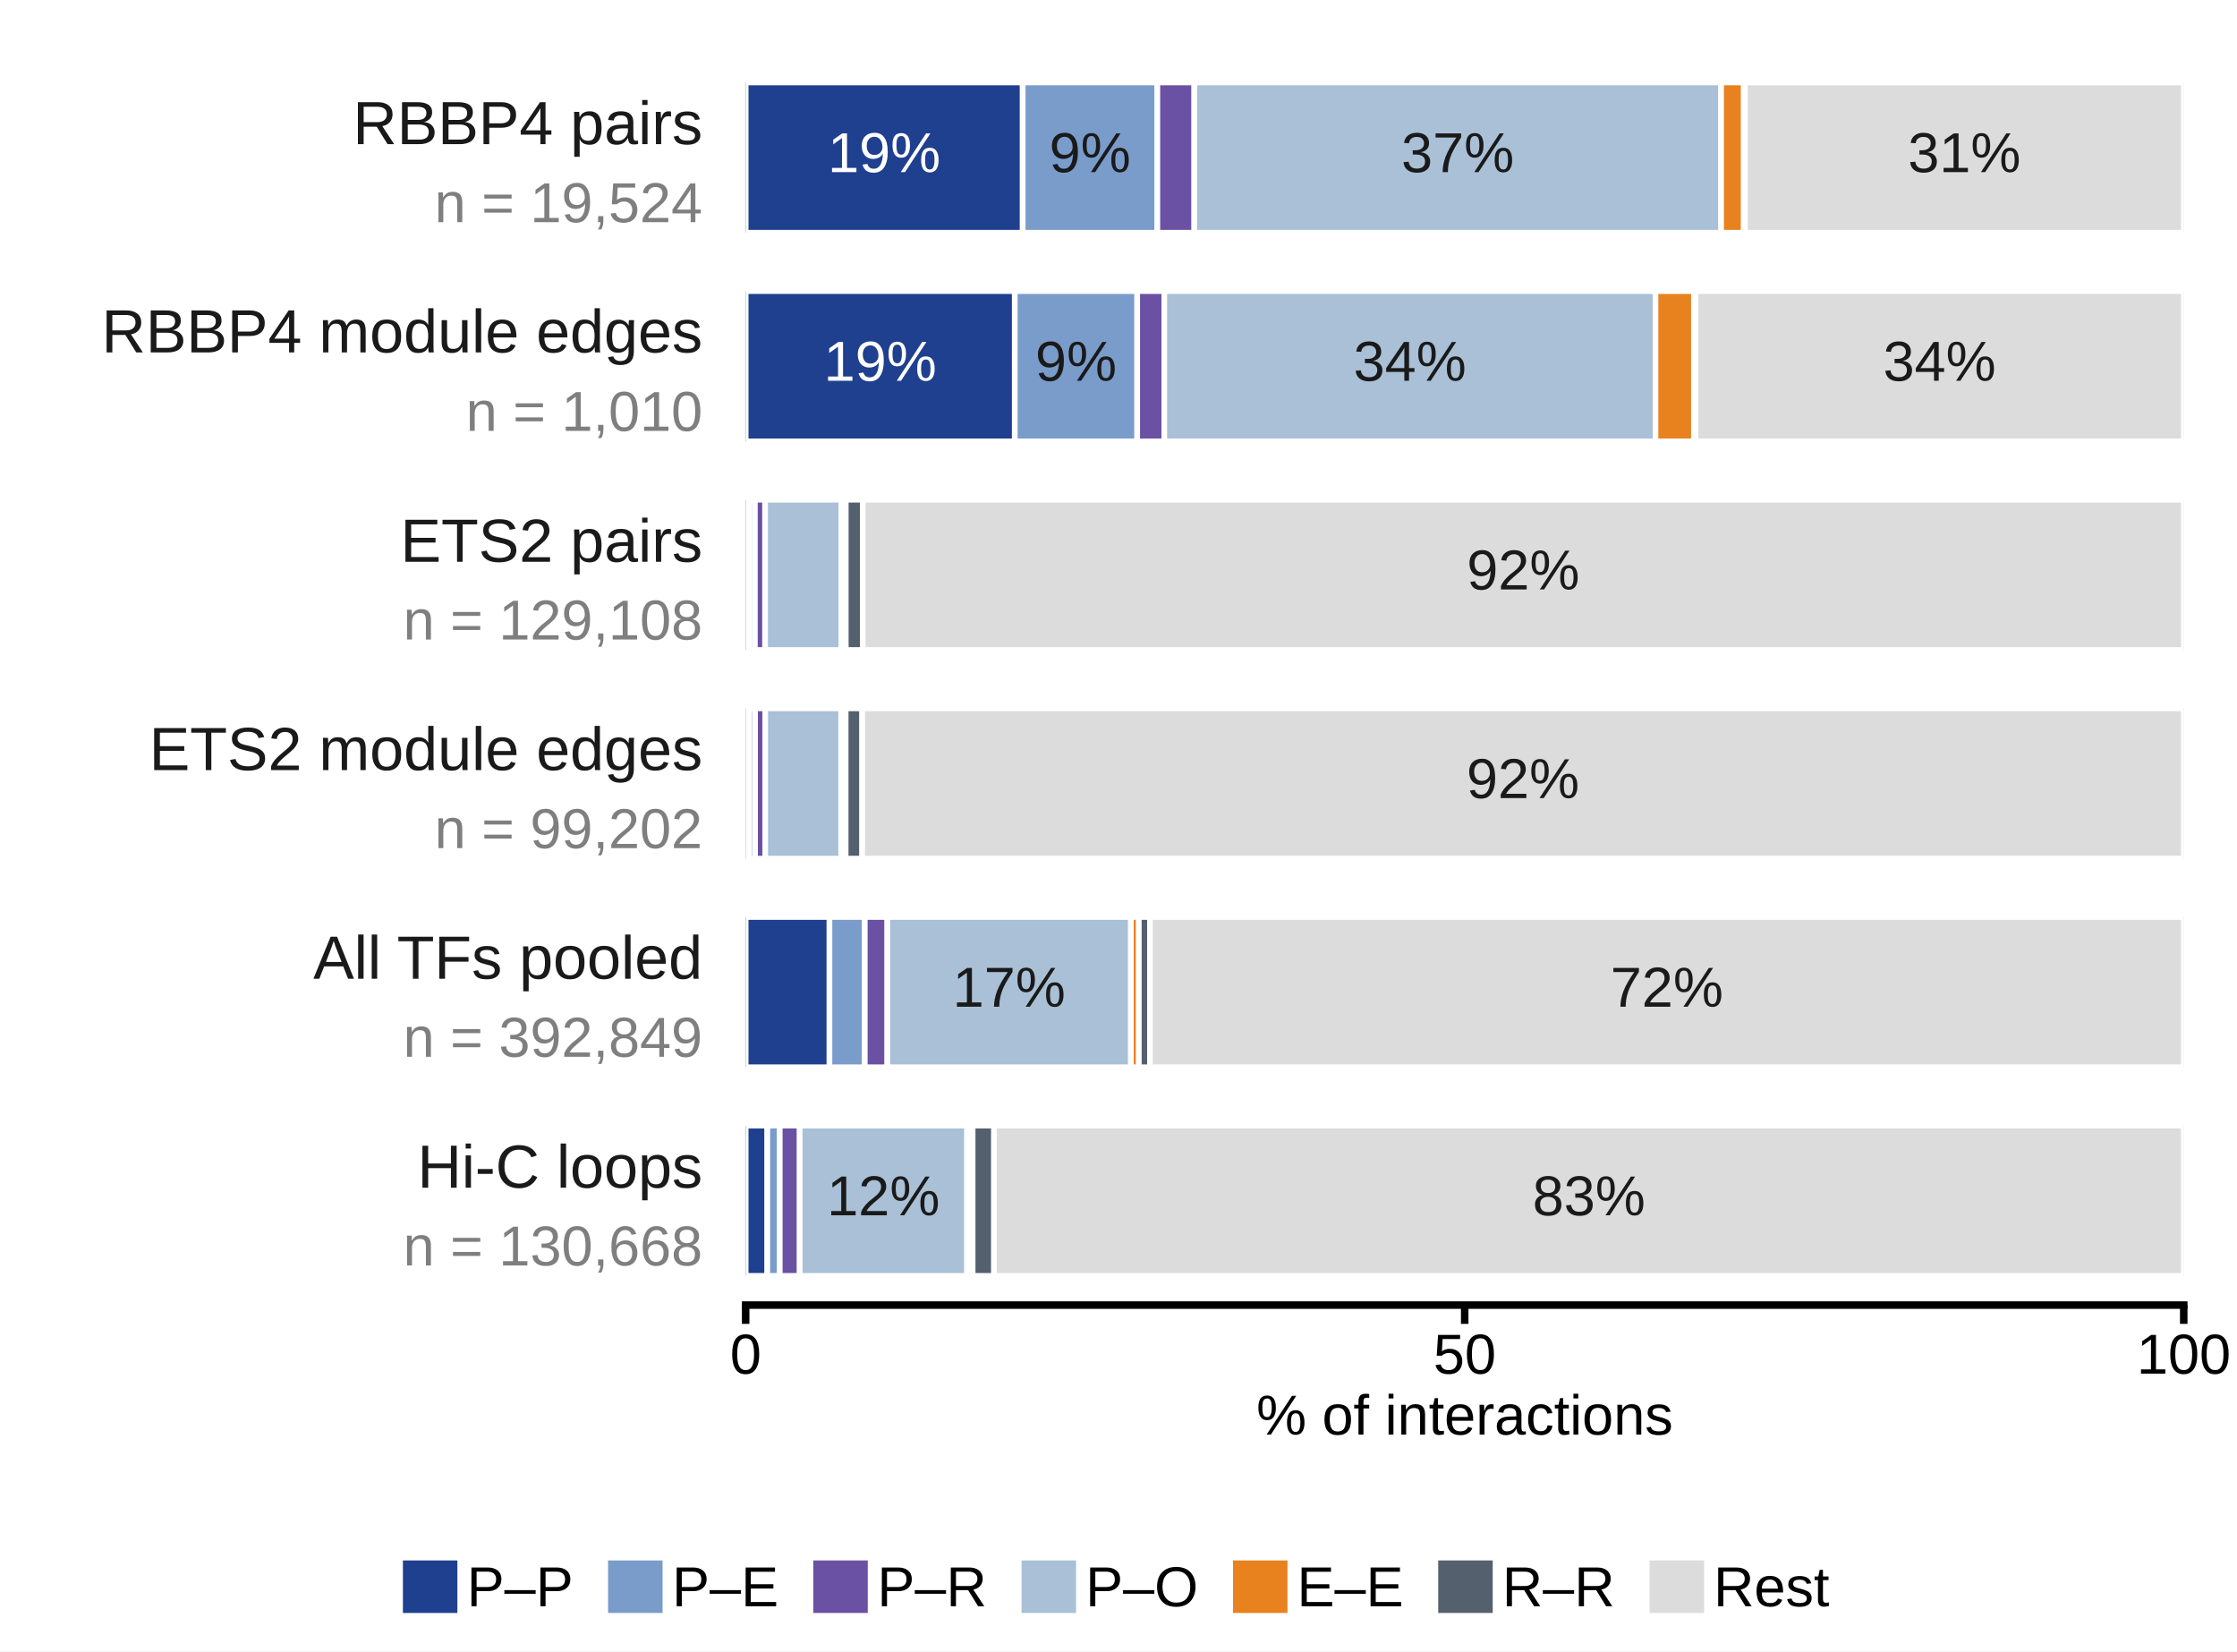
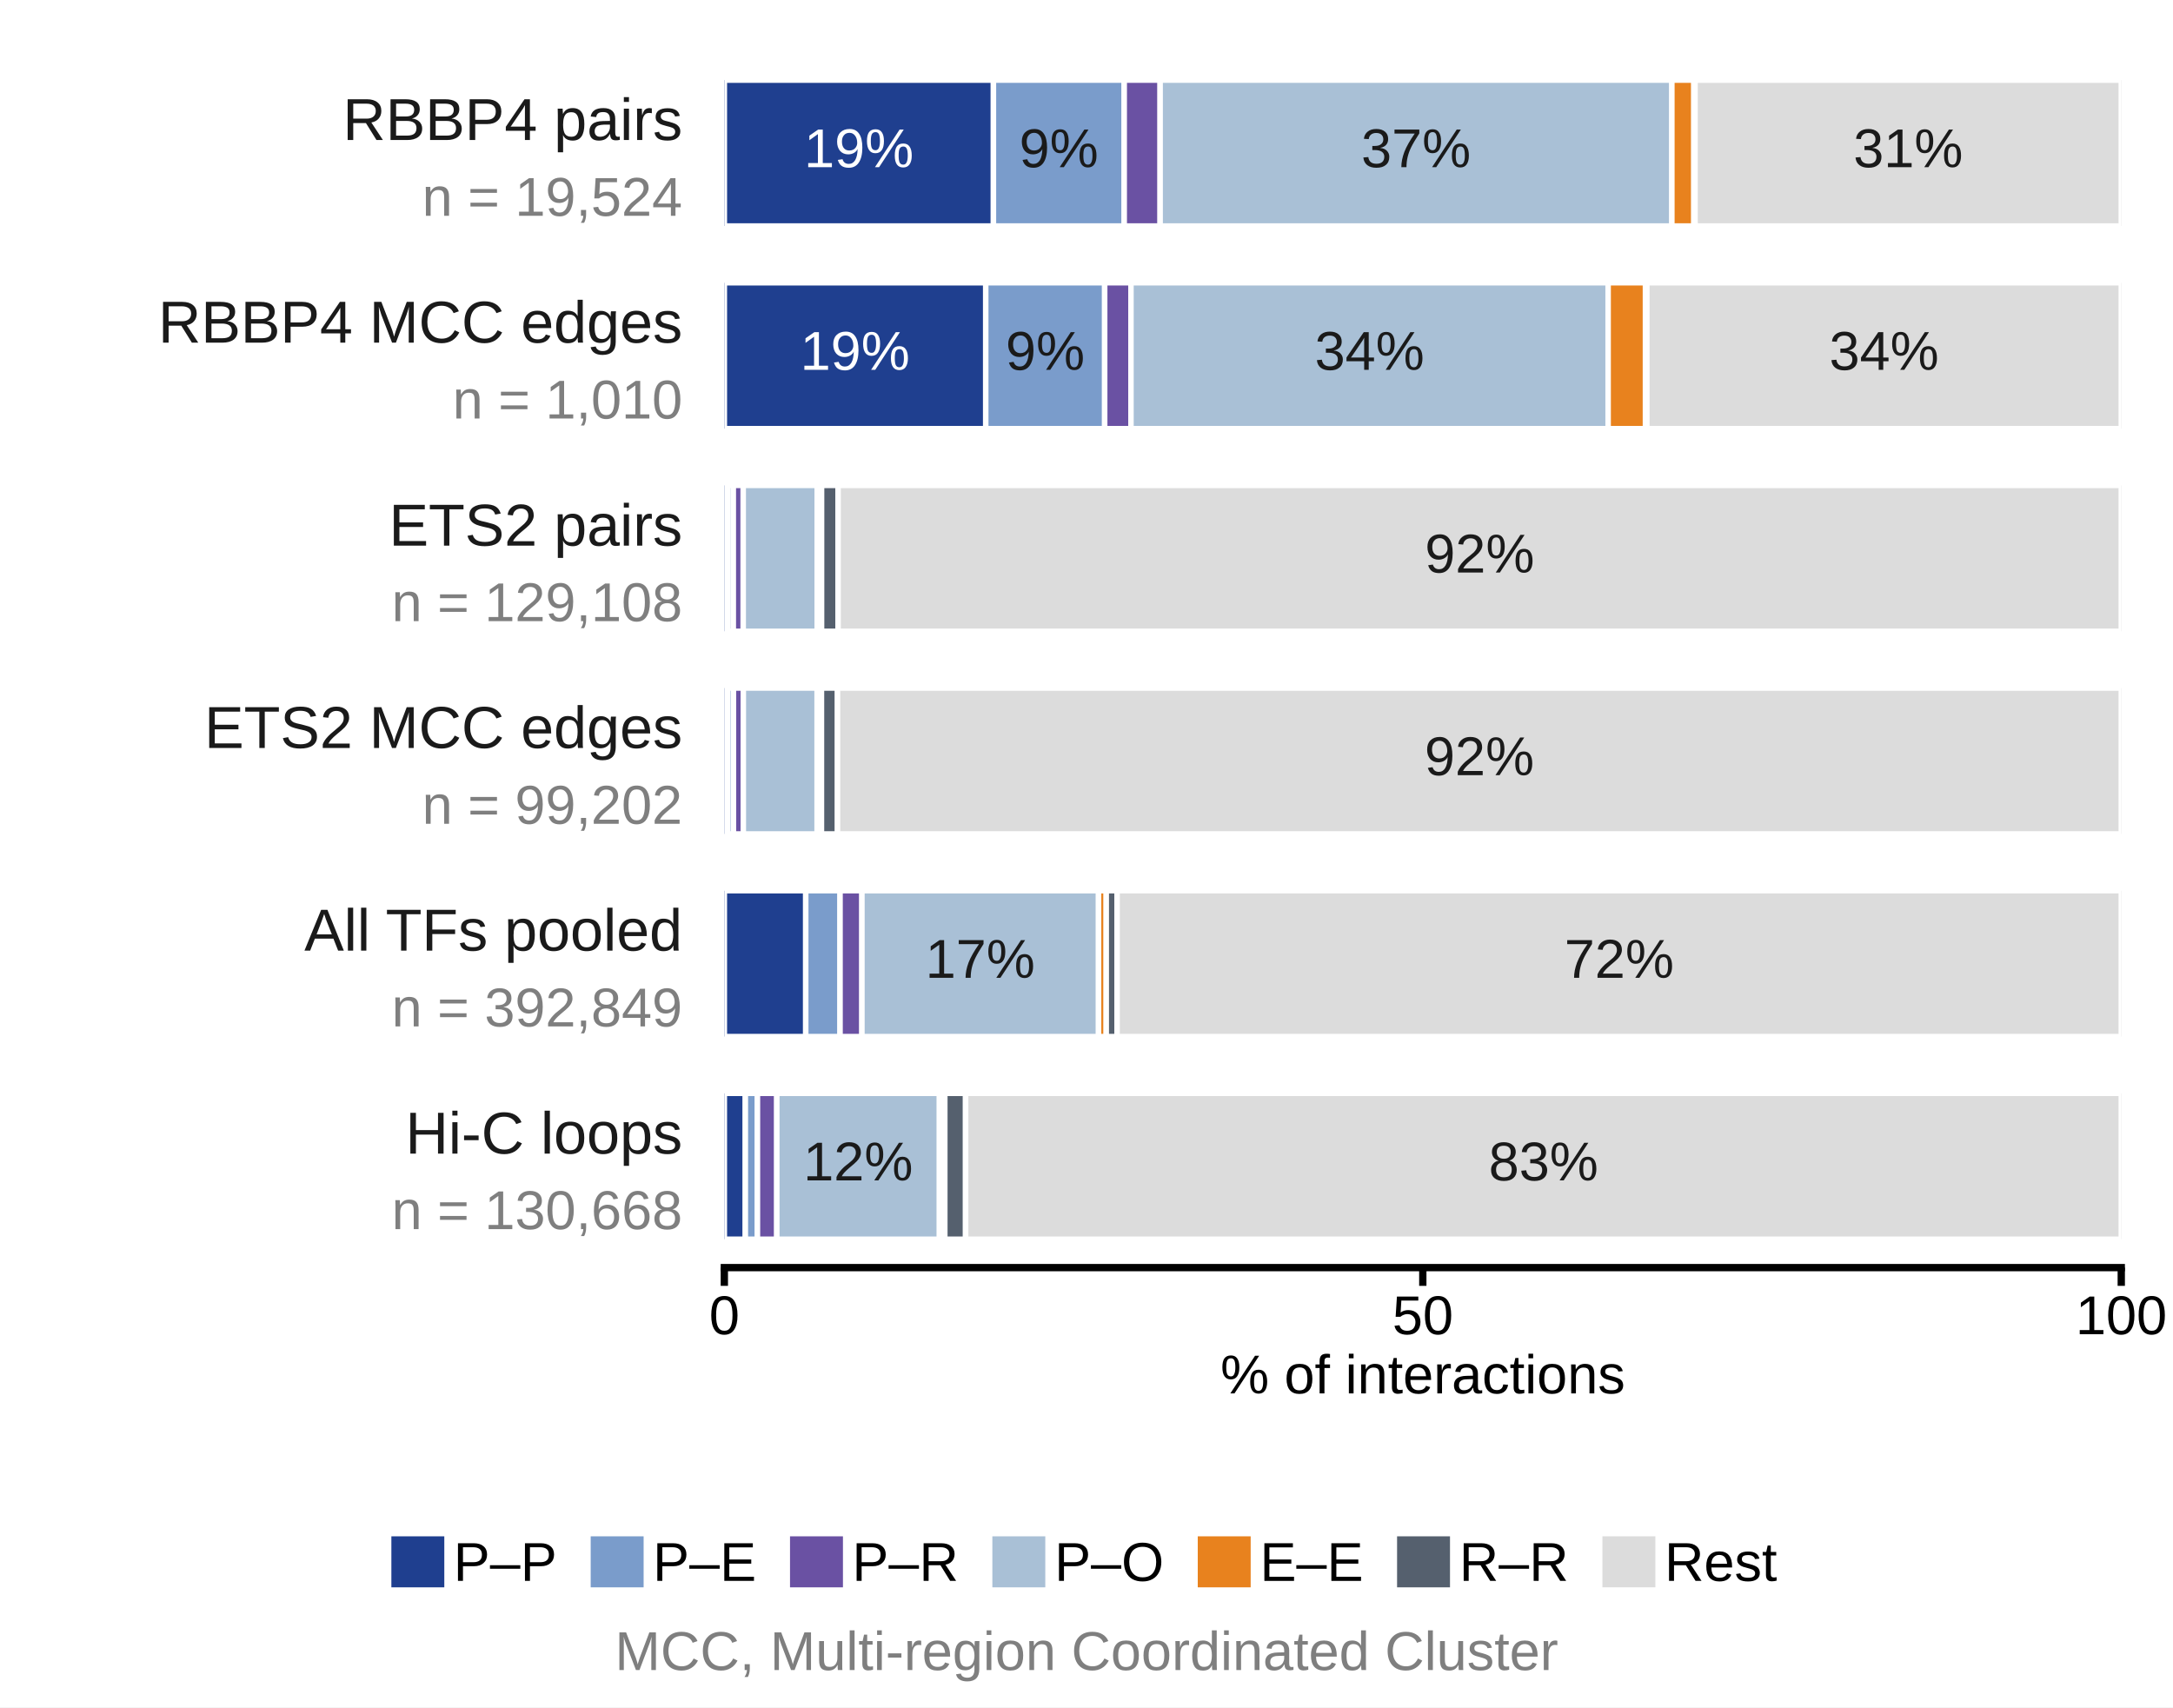
- <svg xmlns="http://www.w3.org/2000/svg" xmlns:xlink="http://www.w3.org/1999/xlink" width="238.11pt" height="175.748pt" viewBox="0 0 238.11 175.748" version="1.1">
+ <svg xmlns="http://www.w3.org/2000/svg" xmlns:xlink="http://www.w3.org/1999/xlink" width="238.11pt" height="187.087pt" viewBox="0 0 238.11 187.087" version="1.1">
  <defs>
    <style type="text/css">*{stroke-linejoin: round; stroke-linecap: butt}</style>
  </defs>
  <g id="figure_1">
    <g id="patch_1">
-       <path d="M 0 175.748  L 238.11 175.748  L 238.11 0  L 0 0  z " style="fill: #ffffff" />
+       <path d="M 0 187.087  L 238.11 187.087  L 238.11 0  L 0 0  z " style="fill: #ffffff" />
    </g>
    <g id="axes_1">
      <g id="patch_2">
        <path d="M 79.37 138.898  L 232.441 138.898  L 232.441 5.669  L 79.37 5.669  z " style="fill: #ffffff" />
      </g>
      <g id="patch_3">
-         <path d="M 79.37 8.778  L 108.857 8.778  L 108.857 24.765  L 79.37 24.765  z " clip-path="url(#p08da2db9f4)" style="fill: #1f3f8f; stroke: #ffffff; stroke-width: 0.6; stroke-linejoin: miter" />
+         <path d="M 79.37 8.778  L 108.857 8.778  L 108.857 24.765  L 79.37 24.765  z " clip-path="url(#pd2770920c5)" style="fill: #1f3f8f; stroke: #ffffff; stroke-width: 0.6; stroke-linejoin: miter" />
      </g>
      <g id="patch_4">
-         <path d="M 108.857 8.778  L 123.189 8.778  L 123.189 24.765  L 108.857 24.765  z " clip-path="url(#p08da2db9f4)" style="fill: #7a9ccb; stroke: #ffffff; stroke-width: 0.6; stroke-linejoin: miter" />
+         <path d="M 108.857 8.778  L 123.189 8.778  L 123.189 24.765  L 108.857 24.765  z " clip-path="url(#pd2770920c5)" style="fill: #7a9ccb; stroke: #ffffff; stroke-width: 0.6; stroke-linejoin: miter" />
      </g>
      <g id="patch_5">
-         <path d="M 123.189 8.778  L 127.124 8.778  L 127.124 24.765  L 123.189 24.765  z " clip-path="url(#p08da2db9f4)" style="fill: #6a51a3; stroke: #ffffff; stroke-width: 0.6; stroke-linejoin: miter" />
+         <path d="M 123.189 8.778  L 127.124 8.778  L 127.124 24.765  L 123.189 24.765  z " clip-path="url(#pd2770920c5)" style="fill: #6a51a3; stroke: #ffffff; stroke-width: 0.6; stroke-linejoin: miter" />
      </g>
      <g id="patch_6">
-         <path d="M 127.124 8.778  L 183.197 8.778  L 183.197 24.765  L 127.124 24.765  z " clip-path="url(#p08da2db9f4)" style="fill: #a9c0d6; stroke: #ffffff; stroke-width: 0.6; stroke-linejoin: miter" />
+         <path d="M 127.124 8.778  L 183.197 8.778  L 183.197 24.765  L 127.124 24.765  z " clip-path="url(#pd2770920c5)" style="fill: #a9c0d6; stroke: #ffffff; stroke-width: 0.6; stroke-linejoin: miter" />
      </g>
      <g id="patch_7">
-         <path d="M 183.197 8.778  L 185.612 8.778  L 185.612 24.765  L 183.197 24.765  z " clip-path="url(#p08da2db9f4)" style="fill: #e8821e; stroke: #ffffff; stroke-width: 0.6; stroke-linejoin: miter" />
+         <path d="M 183.197 8.778  L 185.612 8.778  L 185.612 24.765  L 183.197 24.765  z " clip-path="url(#pd2770920c5)" style="fill: #e8821e; stroke: #ffffff; stroke-width: 0.6; stroke-linejoin: miter" />
      </g>
      <g id="patch_8">
-         <path d="M 185.612 8.778  L 185.737 8.778  L 185.737 24.765  L 185.612 24.765  z " clip-path="url(#p08da2db9f4)" style="fill: #55606e; stroke: #ffffff; stroke-width: 0.6; stroke-linejoin: miter" />
+         <path d="M 185.612 8.778  L 185.737 8.778  L 185.737 24.765  L 185.612 24.765  z " clip-path="url(#pd2770920c5)" style="fill: #55606e; stroke: #ffffff; stroke-width: 0.6; stroke-linejoin: miter" />
      </g>
      <g id="patch_9">
-         <path d="M 185.737 8.778  L 232.441 8.778  L 232.441 24.765  L 185.737 24.765  z " clip-path="url(#p08da2db9f4)" style="fill: #dcdcdc; stroke: #ffffff; stroke-width: 0.6; stroke-linejoin: miter" />
+         <path d="M 185.737 8.778  L 232.441 8.778  L 232.441 24.765  L 185.737 24.765  z " clip-path="url(#pd2770920c5)" style="fill: #dcdcdc; stroke: #ffffff; stroke-width: 0.6; stroke-linejoin: miter" />
      </g>
      <g id="patch_10">
-         <path d="M 79.37 30.983  L 108.014 30.983  L 108.014 46.97  L 79.37 46.97  z " clip-path="url(#p08da2db9f4)" style="fill: #1f3f8f; stroke: #ffffff; stroke-width: 0.6; stroke-linejoin: miter" />
+         <path d="M 79.37 30.983  L 108.014 30.983  L 108.014 46.97  L 79.37 46.97  z " clip-path="url(#pd2770920c5)" style="fill: #1f3f8f; stroke: #ffffff; stroke-width: 0.6; stroke-linejoin: miter" />
      </g>
      <g id="patch_11">
-         <path d="M 108.014 30.983  L 121.048 30.983  L 121.048 46.97  L 108.014 46.97  z " clip-path="url(#p08da2db9f4)" style="fill: #7a9ccb; stroke: #ffffff; stroke-width: 0.6; stroke-linejoin: miter" />
+         <path d="M 108.014 30.983  L 121.048 30.983  L 121.048 46.97  L 108.014 46.97  z " clip-path="url(#pd2770920c5)" style="fill: #7a9ccb; stroke: #ffffff; stroke-width: 0.6; stroke-linejoin: miter" />
      </g>
      <g id="patch_12">
-         <path d="M 121.048 30.983  L 123.927 30.983  L 123.927 46.97  L 121.048 46.97  z " clip-path="url(#p08da2db9f4)" style="fill: #6a51a3; stroke: #ffffff; stroke-width: 0.6; stroke-linejoin: miter" />
+         <path d="M 121.048 30.983  L 123.927 30.983  L 123.927 46.97  L 121.048 46.97  z " clip-path="url(#pd2770920c5)" style="fill: #6a51a3; stroke: #ffffff; stroke-width: 0.6; stroke-linejoin: miter" />
      </g>
      <g id="patch_13">
-         <path d="M 123.927 30.983  L 176.214 30.983  L 176.214 46.97  L 123.927 46.97  z " clip-path="url(#p08da2db9f4)" style="fill: #a9c0d6; stroke: #ffffff; stroke-width: 0.6; stroke-linejoin: miter" />
+         <path d="M 123.927 30.983  L 176.214 30.983  L 176.214 46.97  L 123.927 46.97  z " clip-path="url(#pd2770920c5)" style="fill: #a9c0d6; stroke: #ffffff; stroke-width: 0.6; stroke-linejoin: miter" />
      </g>
      <g id="patch_14">
-         <path d="M 176.214 30.983  L 180.306 30.983  L 180.306 46.97  L 176.214 46.97  z " clip-path="url(#p08da2db9f4)" style="fill: #e8821e; stroke: #ffffff; stroke-width: 0.6; stroke-linejoin: miter" />
+         <path d="M 176.214 30.983  L 180.306 30.983  L 180.306 46.97  L 176.214 46.97  z " clip-path="url(#pd2770920c5)" style="fill: #e8821e; stroke: #ffffff; stroke-width: 0.6; stroke-linejoin: miter" />
      </g>
      <g id="patch_15">
-         <path d="M 180.306 30.983  L 180.457 30.983  L 180.457 46.97  L 180.306 46.97  z " clip-path="url(#p08da2db9f4)" style="fill: #55606e; stroke: #ffffff; stroke-width: 0.6; stroke-linejoin: miter" />
+         <path d="M 180.306 30.983  L 180.457 30.983  L 180.457 46.97  L 180.306 46.97  z " clip-path="url(#pd2770920c5)" style="fill: #55606e; stroke: #ffffff; stroke-width: 0.6; stroke-linejoin: miter" />
      </g>
      <g id="patch_16">
-         <path d="M 180.457 30.983  L 232.441 30.983  L 232.441 46.97  L 180.457 46.97  z " clip-path="url(#p08da2db9f4)" style="fill: #dcdcdc; stroke: #ffffff; stroke-width: 0.6; stroke-linejoin: miter" />
+         <path d="M 180.457 30.983  L 232.441 30.983  L 232.441 46.97  L 180.457 46.97  z " clip-path="url(#pd2770920c5)" style="fill: #dcdcdc; stroke: #ffffff; stroke-width: 0.6; stroke-linejoin: miter" />
      </g>
      <g id="patch_17">
-         <path d="M 79.37 53.187  L 79.723 53.187  L 79.723 69.175  L 79.37 69.175  z " clip-path="url(#p08da2db9f4)" style="fill: #1f3f8f; stroke: #ffffff; stroke-width: 0.6; stroke-linejoin: miter" />
+         <path d="M 79.37 53.187  L 79.723 53.187  L 79.723 69.175  L 79.37 69.175  z " clip-path="url(#pd2770920c5)" style="fill: #1f3f8f; stroke: #ffffff; stroke-width: 0.6; stroke-linejoin: miter" />
      </g>
      <g id="patch_18">
-         <path d="M 79.723 53.187  L 80.353 53.187  L 80.353 69.175  L 79.723 69.175  z " clip-path="url(#p08da2db9f4)" style="fill: #7a9ccb; stroke: #ffffff; stroke-width: 0.6; stroke-linejoin: miter" />
+         <path d="M 79.723 53.187  L 80.353 53.187  L 80.353 69.175  L 79.723 69.175  z " clip-path="url(#pd2770920c5)" style="fill: #7a9ccb; stroke: #ffffff; stroke-width: 0.6; stroke-linejoin: miter" />
      </g>
      <g id="patch_19">
-         <path d="M 80.353 53.187  L 81.439 53.187  L 81.439 69.175  L 80.353 69.175  z " clip-path="url(#p08da2db9f4)" style="fill: #6a51a3; stroke: #ffffff; stroke-width: 0.6; stroke-linejoin: miter" />
+         <path d="M 80.353 53.187  L 81.439 53.187  L 81.439 69.175  L 80.353 69.175  z " clip-path="url(#pd2770920c5)" style="fill: #6a51a3; stroke: #ffffff; stroke-width: 0.6; stroke-linejoin: miter" />
      </g>
      <g id="patch_20">
-         <path d="M 81.439 53.187  L 89.553 53.187  L 89.553 69.175  L 81.439 69.175  z " clip-path="url(#p08da2db9f4)" style="fill: #a9c0d6; stroke: #ffffff; stroke-width: 0.6; stroke-linejoin: miter" />
+         <path d="M 81.439 53.187  L 89.553 53.187  L 89.553 69.175  L 81.439 69.175  z " clip-path="url(#pd2770920c5)" style="fill: #a9c0d6; stroke: #ffffff; stroke-width: 0.6; stroke-linejoin: miter" />
      </g>
      <g id="patch_21">
-         <path d="M 89.553 53.187  L 90.026 53.187  L 90.026 69.175  L 89.553 69.175  z " clip-path="url(#p08da2db9f4)" style="fill: #e8821e; stroke: #ffffff; stroke-width: 0.6; stroke-linejoin: miter" />
+         <path d="M 89.553 53.187  L 90.026 53.187  L 90.026 69.175  L 89.553 69.175  z " clip-path="url(#pd2770920c5)" style="fill: #e8821e; stroke: #ffffff; stroke-width: 0.6; stroke-linejoin: miter" />
      </g>
      <g id="patch_22">
-         <path d="M 90.026 53.187  L 91.833 53.187  L 91.833 69.175  L 90.026 69.175  z " clip-path="url(#p08da2db9f4)" style="fill: #55606e; stroke: #ffffff; stroke-width: 0.6; stroke-linejoin: miter" />
+         <path d="M 90.026 53.187  L 91.833 53.187  L 91.833 69.175  L 90.026 69.175  z " clip-path="url(#pd2770920c5)" style="fill: #55606e; stroke: #ffffff; stroke-width: 0.6; stroke-linejoin: miter" />
      </g>
      <g id="patch_23">
-         <path d="M 91.833 53.187  L 232.441 53.187  L 232.441 69.175  L 91.833 69.175  z " clip-path="url(#p08da2db9f4)" style="fill: #dcdcdc; stroke: #ffffff; stroke-width: 0.6; stroke-linejoin: miter" />
+         <path d="M 91.833 53.187  L 232.441 53.187  L 232.441 69.175  L 91.833 69.175  z " clip-path="url(#pd2770920c5)" style="fill: #dcdcdc; stroke: #ffffff; stroke-width: 0.6; stroke-linejoin: miter" />
      </g>
      <g id="patch_24">
-         <path d="M 79.37 75.392  L 79.716 75.392  L 79.716 91.38  L 79.37 91.38  z " clip-path="url(#p08da2db9f4)" style="fill: #1f3f8f; stroke: #ffffff; stroke-width: 0.6; stroke-linejoin: miter" />
+         <path d="M 79.37 75.392  L 79.716 75.392  L 79.716 91.38  L 79.37 91.38  z " clip-path="url(#pd2770920c5)" style="fill: #1f3f8f; stroke: #ffffff; stroke-width: 0.6; stroke-linejoin: miter" />
      </g>
      <g id="patch_25">
-         <path d="M 79.716 75.392  L 80.37 75.392  L 80.37 91.38  L 79.716 91.38  z " clip-path="url(#p08da2db9f4)" style="fill: #7a9ccb; stroke: #ffffff; stroke-width: 0.6; stroke-linejoin: miter" />
+         <path d="M 79.716 75.392  L 80.37 75.392  L 80.37 91.38  L 79.716 91.38  z " clip-path="url(#pd2770920c5)" style="fill: #7a9ccb; stroke: #ffffff; stroke-width: 0.6; stroke-linejoin: miter" />
      </g>
      <g id="patch_26">
-         <path d="M 80.37 75.392  L 81.452 75.392  L 81.452 91.38  L 80.37 91.38  z " clip-path="url(#p08da2db9f4)" style="fill: #6a51a3; stroke: #ffffff; stroke-width: 0.6; stroke-linejoin: miter" />
+         <path d="M 80.37 75.392  L 81.452 75.392  L 81.452 91.38  L 80.37 91.38  z " clip-path="url(#pd2770920c5)" style="fill: #6a51a3; stroke: #ffffff; stroke-width: 0.6; stroke-linejoin: miter" />
      </g>
      <g id="patch_27">
-         <path d="M 81.452 75.392  L 89.539 75.392  L 89.539 91.38  L 81.452 91.38  z " clip-path="url(#p08da2db9f4)" style="fill: #a9c0d6; stroke: #ffffff; stroke-width: 0.6; stroke-linejoin: miter" />
+         <path d="M 81.452 75.392  L 89.539 75.392  L 89.539 91.38  L 81.452 91.38  z " clip-path="url(#pd2770920c5)" style="fill: #a9c0d6; stroke: #ffffff; stroke-width: 0.6; stroke-linejoin: miter" />
      </g>
      <g id="patch_28">
-         <path d="M 89.539 75.392  L 90.015 75.392  L 90.015 91.38  L 89.539 91.38  z " clip-path="url(#p08da2db9f4)" style="fill: #e8821e; stroke: #ffffff; stroke-width: 0.6; stroke-linejoin: miter" />
+         <path d="M 89.539 75.392  L 90.015 75.392  L 90.015 91.38  L 89.539 91.38  z " clip-path="url(#pd2770920c5)" style="fill: #e8821e; stroke: #ffffff; stroke-width: 0.6; stroke-linejoin: miter" />
      </g>
      <g id="patch_29">
-         <path d="M 90.015 75.392  L 91.773 75.392  L 91.773 91.38  L 90.015 91.38  z " clip-path="url(#p08da2db9f4)" style="fill: #55606e; stroke: #ffffff; stroke-width: 0.6; stroke-linejoin: miter" />
+         <path d="M 90.015 75.392  L 91.773 75.392  L 91.773 91.38  L 90.015 91.38  z " clip-path="url(#pd2770920c5)" style="fill: #55606e; stroke: #ffffff; stroke-width: 0.6; stroke-linejoin: miter" />
      </g>
      <g id="patch_30">
-         <path d="M 91.773 75.392  L 232.441 75.392  L 232.441 91.38  L 91.773 91.38  z " clip-path="url(#p08da2db9f4)" style="fill: #dcdcdc; stroke: #ffffff; stroke-width: 0.6; stroke-linejoin: miter" />
+         <path d="M 91.773 75.392  L 232.441 75.392  L 232.441 91.38  L 91.773 91.38  z " clip-path="url(#pd2770920c5)" style="fill: #dcdcdc; stroke: #ffffff; stroke-width: 0.6; stroke-linejoin: miter" />
      </g>
      <g id="patch_31">
-         <path d="M 79.37 97.597  L 88.291 97.597  L 88.291 113.584  L 79.37 113.584  z " clip-path="url(#p08da2db9f4)" style="fill: #1f3f8f; stroke: #ffffff; stroke-width: 0.6; stroke-linejoin: miter" />
+         <path d="M 79.37 97.597  L 88.291 97.597  L 88.291 113.584  L 79.37 113.584  z " clip-path="url(#pd2770920c5)" style="fill: #1f3f8f; stroke: #ffffff; stroke-width: 0.6; stroke-linejoin: miter" />
      </g>
      <g id="patch_32">
-         <path d="M 88.291 97.597  L 92.05 97.597  L 92.05 113.584  L 88.291 113.584  z " clip-path="url(#p08da2db9f4)" style="fill: #7a9ccb; stroke: #ffffff; stroke-width: 0.6; stroke-linejoin: miter" />
+         <path d="M 88.291 97.597  L 92.05 97.597  L 92.05 113.584  L 88.291 113.584  z " clip-path="url(#pd2770920c5)" style="fill: #7a9ccb; stroke: #ffffff; stroke-width: 0.6; stroke-linejoin: miter" />
      </g>
      <g id="patch_33">
-         <path d="M 92.05 97.597  L 94.447 97.597  L 94.447 113.584  L 92.05 113.584  z " clip-path="url(#p08da2db9f4)" style="fill: #6a51a3; stroke: #ffffff; stroke-width: 0.6; stroke-linejoin: miter" />
+         <path d="M 92.05 97.597  L 94.447 97.597  L 94.447 113.584  L 92.05 113.584  z " clip-path="url(#pd2770920c5)" style="fill: #6a51a3; stroke: #ffffff; stroke-width: 0.6; stroke-linejoin: miter" />
      </g>
      <g id="patch_34">
-         <path d="M 94.447 97.597  L 120.375 97.597  L 120.375 113.584  L 94.447 113.584  z " clip-path="url(#p08da2db9f4)" style="fill: #a9c0d6; stroke: #ffffff; stroke-width: 0.6; stroke-linejoin: miter" />
+         <path d="M 94.447 97.597  L 120.375 97.597  L 120.375 113.584  L 94.447 113.584  z " clip-path="url(#pd2770920c5)" style="fill: #a9c0d6; stroke: #ffffff; stroke-width: 0.6; stroke-linejoin: miter" />
      </g>
      <g id="patch_35">
-         <path d="M 120.375 97.597  L 121.219 97.597  L 121.219 113.584  L 120.375 113.584  z " clip-path="url(#p08da2db9f4)" style="fill: #e8821e; stroke: #ffffff; stroke-width: 0.6; stroke-linejoin: miter" />
+         <path d="M 120.375 97.597  L 121.219 97.597  L 121.219 113.584  L 120.375 113.584  z " clip-path="url(#pd2770920c5)" style="fill: #e8821e; stroke: #ffffff; stroke-width: 0.6; stroke-linejoin: miter" />
      </g>
      <g id="patch_36">
-         <path d="M 121.219 97.597  L 122.403 97.597  L 122.403 113.584  L 121.219 113.584  z " clip-path="url(#p08da2db9f4)" style="fill: #55606e; stroke: #ffffff; stroke-width: 0.6; stroke-linejoin: miter" />
+         <path d="M 121.219 97.597  L 122.403 97.597  L 122.403 113.584  L 121.219 113.584  z " clip-path="url(#pd2770920c5)" style="fill: #55606e; stroke: #ffffff; stroke-width: 0.6; stroke-linejoin: miter" />
      </g>
      <g id="patch_37">
-         <path d="M 122.403 97.597  L 232.441 97.597  L 232.441 113.584  L 122.403 113.584  z " clip-path="url(#p08da2db9f4)" style="fill: #dcdcdc; stroke: #ffffff; stroke-width: 0.6; stroke-linejoin: miter" />
+         <path d="M 122.403 97.597  L 232.441 97.597  L 232.441 113.584  L 122.403 113.584  z " clip-path="url(#pd2770920c5)" style="fill: #dcdcdc; stroke: #ffffff; stroke-width: 0.6; stroke-linejoin: miter" />
      </g>
      <g id="patch_38">
-         <path d="M 79.37 119.802  L 81.673 119.802  L 81.673 135.789  L 79.37 135.789  z " clip-path="url(#p08da2db9f4)" style="fill: #1f3f8f; stroke: #ffffff; stroke-width: 0.6; stroke-linejoin: miter" />
+         <path d="M 79.37 119.802  L 81.673 119.802  L 81.673 135.789  L 79.37 135.789  z " clip-path="url(#pd2770920c5)" style="fill: #1f3f8f; stroke: #ffffff; stroke-width: 0.6; stroke-linejoin: miter" />
      </g>
      <g id="patch_39">
-         <path d="M 81.673 119.802  L 82.999 119.802  L 82.999 135.789  L 81.673 135.789  z " clip-path="url(#p08da2db9f4)" style="fill: #7a9ccb; stroke: #ffffff; stroke-width: 0.6; stroke-linejoin: miter" />
+         <path d="M 81.673 119.802  L 82.999 119.802  L 82.999 135.789  L 81.673 135.789  z " clip-path="url(#pd2770920c5)" style="fill: #7a9ccb; stroke: #ffffff; stroke-width: 0.6; stroke-linejoin: miter" />
      </g>
      <g id="patch_40">
-         <path d="M 82.999 119.802  L 85.12 119.802  L 85.12 135.789  L 82.999 135.789  z " clip-path="url(#p08da2db9f4)" style="fill: #6a51a3; stroke: #ffffff; stroke-width: 0.6; stroke-linejoin: miter" />
+         <path d="M 82.999 119.802  L 85.12 119.802  L 85.12 135.789  L 82.999 135.789  z " clip-path="url(#pd2770920c5)" style="fill: #6a51a3; stroke: #ffffff; stroke-width: 0.6; stroke-linejoin: miter" />
      </g>
      <g id="patch_41">
-         <path d="M 85.12 119.802  L 102.942 119.802  L 102.942 135.789  L 85.12 135.789  z " clip-path="url(#p08da2db9f4)" style="fill: #a9c0d6; stroke: #ffffff; stroke-width: 0.6; stroke-linejoin: miter" />
+         <path d="M 85.12 119.802  L 102.942 119.802  L 102.942 135.789  L 85.12 135.789  z " clip-path="url(#pd2770920c5)" style="fill: #a9c0d6; stroke: #ffffff; stroke-width: 0.6; stroke-linejoin: miter" />
      </g>
      <g id="patch_42">
-         <path d="M 102.942 119.802  L 103.529 119.802  L 103.529 135.789  L 102.942 135.789  z " clip-path="url(#p08da2db9f4)" style="fill: #e8821e; stroke: #ffffff; stroke-width: 0.6; stroke-linejoin: miter" />
+         <path d="M 102.942 119.802  L 103.529 119.802  L 103.529 135.789  L 102.942 135.789  z " clip-path="url(#pd2770920c5)" style="fill: #e8821e; stroke: #ffffff; stroke-width: 0.6; stroke-linejoin: miter" />
      </g>
      <g id="patch_43">
-         <path d="M 103.529 119.802  L 105.806 119.802  L 105.806 135.789  L 103.529 135.789  z " clip-path="url(#p08da2db9f4)" style="fill: #55606e; stroke: #ffffff; stroke-width: 0.6; stroke-linejoin: miter" />
+         <path d="M 103.529 119.802  L 105.806 119.802  L 105.806 135.789  L 103.529 135.789  z " clip-path="url(#pd2770920c5)" style="fill: #55606e; stroke: #ffffff; stroke-width: 0.6; stroke-linejoin: miter" />
      </g>
      <g id="patch_44">
-         <path d="M 105.806 119.802  L 232.441 119.802  L 232.441 135.789  L 105.806 135.789  z " clip-path="url(#p08da2db9f4)" style="fill: #dcdcdc; stroke: #ffffff; stroke-width: 0.6; stroke-linejoin: miter" />
+         <path d="M 105.806 119.802  L 232.441 119.802  L 232.441 135.789  L 105.806 135.789  z " clip-path="url(#pd2770920c5)" style="fill: #dcdcdc; stroke: #ffffff; stroke-width: 0.6; stroke-linejoin: miter" />
      </g>
      <g id="matplotlib.axis_1">
        <g id="xtick_1">
          <g id="line2d_1">
            <defs>
-               <path id="m6129175d15" d="M 0 0  L 0 2  " style="stroke: #000000; stroke-width: 0.8" />
+               <path id="m49dd9fd429" d="M 0 0  L 0 2  " style="stroke: #000000; stroke-width: 0.8" />
            </defs>
            <g>
-               <use xlink:href="#m6129175d15" x="79.37" y="138.898" style="stroke: #000000; stroke-width: 0.8" />
+               <use xlink:href="#m49dd9fd429" x="79.37" y="138.898" style="stroke: #000000; stroke-width: 0.8" />
            </g>
          </g>
          <g id="text_1">
            <text style="font-size: 6px; font-family: 'Arial'; text-anchor: middle" x="79.37" y="146.192" transform="rotate(-0 79.37008 146.1923)">0</text>
          </g>
        </g>
        <g id="xtick_2">
          <g id="line2d_2">
            <g>
-               <use xlink:href="#m6129175d15" x="155.906" y="138.898" style="stroke: #000000; stroke-width: 0.8" />
+               <use xlink:href="#m49dd9fd429" x="155.906" y="138.898" style="stroke: #000000; stroke-width: 0.8" />
            </g>
          </g>
          <g id="text_2">
            <text style="font-size: 6px; font-family: 'Arial'; text-anchor: middle" x="155.906" y="146.192" transform="rotate(-0 155.9055 146.1923)">50</text>
          </g>
        </g>
        <g id="xtick_3">
          <g id="line2d_3">
            <g>
-               <use xlink:href="#m6129175d15" x="232.441" y="138.898" style="stroke: #000000; stroke-width: 0.8" />
+               <use xlink:href="#m49dd9fd429" x="232.441" y="138.898" style="stroke: #000000; stroke-width: 0.8" />
            </g>
          </g>
          <g id="text_3">
            <text style="font-size: 6px; font-family: 'Arial'; text-anchor: middle" x="232.441" y="146.192" transform="rotate(-0 232.4409 146.1923)">100</text>
          </g>
        </g>
        <g id="text_4">
          <text style="font-size: 6px; font-family: 'Arial'; text-anchor: middle" x="155.906" y="152.68" transform="rotate(-0 155.9055 152.6795)">% of interactions</text>
        </g>
      </g>
      <g id="matplotlib.axis_2">
        <g id="ytick_1">
          <g id="line2d_4" />
        </g>
        <g id="ytick_2">
          <g id="line2d_5" />
        </g>
        <g id="ytick_3">
          <g id="line2d_6" />
        </g>
        <g id="ytick_4">
          <g id="line2d_7" />
        </g>
        <g id="ytick_5">
          <g id="line2d_8" />
        </g>
        <g id="ytick_6">
          <g id="line2d_9" />
        </g>
      </g>
      <g id="patch_45">
        <path d="M 79.37 138.898  L 232.441 138.898  " style="fill: none; stroke: #000000; stroke-width: 0.8; stroke-linejoin: miter; stroke-linecap: square" />
      </g>
      <g id="text_5">
        <text style="font-size: 6px; font-family: 'Arial'; text-anchor: middle; fill: #ffffff" x="94.113" y="18.323" transform="rotate(-0 94.11346 18.32275)">19%</text>
      </g>
      <g id="text_6">
        <text style="font-size: 6px; font-family: 'Arial'; text-anchor: middle; fill: #1a1a1a" x="116.023" y="18.323" transform="rotate(-0 116.0227 18.32275)">9%</text>
      </g>
      <g id="text_7">
        <text style="font-size: 6px; font-family: 'Arial'; text-anchor: middle; fill: #1a1a1a" x="155.161" y="18.323" transform="rotate(-0 155.1607 18.32275)">37%</text>
      </g>
      <g id="text_8">
        <text style="font-size: 6px; font-family: 'Arial'; text-anchor: middle; fill: #1a1a1a" x="209.089" y="18.323" transform="rotate(-0 209.0891 18.32275)">31%</text>
      </g>
      <g id="text_9">
        <text style="font-size: 6px; font-family: 'Arial'; text-anchor: middle; fill: #ffffff" x="93.692" y="40.527" transform="rotate(-0 93.69206 40.52747)">19%</text>
      </g>
      <g id="text_10">
        <text style="font-size: 6px; font-family: 'Arial'; text-anchor: middle; fill: #1a1a1a" x="114.531" y="40.527" transform="rotate(-0 114.5309 40.52747)">9%</text>
      </g>
      <g id="text_11">
        <text style="font-size: 6px; font-family: 'Arial'; text-anchor: middle; fill: #1a1a1a" x="150.071" y="40.527" transform="rotate(-0 150.0706 40.52747)">34%</text>
      </g>
      <g id="text_12">
        <text style="font-size: 6px; font-family: 'Arial'; text-anchor: middle; fill: #1a1a1a" x="206.449" y="40.527" transform="rotate(-0 206.4492 40.52747)">34%</text>
      </g>
      <g id="text_13">
        <text style="font-size: 6px; font-family: 'Arial'; text-anchor: middle; fill: #1a1a1a" x="162.137" y="62.732" transform="rotate(-0 162.137 62.7322)">92%</text>
      </g>
      <g id="text_14">
        <text style="font-size: 6px; font-family: 'Arial'; text-anchor: middle; fill: #1a1a1a" x="162.107" y="84.937" transform="rotate(-0 162.1069 84.93692)">92%</text>
      </g>
      <g id="text_15">
        <text style="font-size: 6px; font-family: 'Arial'; text-anchor: middle; fill: #1a1a1a" x="107.411" y="107.142" transform="rotate(-0 107.4113 107.1416)">17%</text>
      </g>
      <g id="text_16">
        <text style="font-size: 6px; font-family: 'Arial'; text-anchor: middle; fill: #1a1a1a" x="177.422" y="107.142" transform="rotate(-0 177.4222 107.1416)">72%</text>
      </g>
      <g id="text_17">
        <text style="font-size: 6px; font-family: 'Arial'; text-anchor: middle; fill: #1a1a1a" x="94.031" y="129.346" transform="rotate(-0 94.03076 129.3464)">12%</text>
      </g>
      <g id="text_18">
        <text style="font-size: 6px; font-family: 'Arial'; text-anchor: middle; fill: #1a1a1a" x="169.124" y="129.346" transform="rotate(-0 169.1236 129.3464)">83%</text>
      </g>
      <g id="text_19">
        <text style="font-size: 6.5px; font-family: 'Arial'; text-anchor: end; fill: #1a1a1a" x="74.778" y="15.343" transform="rotate(-0 74.77795 15.34334)">RBBP4 pairs</text>
      </g>
      <g id="text_20">
        <text style="font-size: 6px; font-family: 'Arial'; text-anchor: end; fill: #7f7f7f" x="74.778" y="23.652" transform="rotate(-0 74.77795 23.65188)">n = 19,524</text>
      </g>
      <g id="text_21">
-         <text style="font-size: 6.5px; font-family: 'Arial'; text-anchor: end; fill: #1a1a1a" x="74.778" y="37.51" transform="rotate(-0 74.77795 37.50998)">RBBP4 module edges</text>
+         <text style="font-size: 6.5px; font-family: 'Arial'; text-anchor: end; fill: #1a1a1a" x="74.778" y="37.55" transform="rotate(-0 74.77795 37.54959)">RBBP4 MCC edges</text>
      </g>
      <g id="text_22">
        <text style="font-size: 6px; font-family: 'Arial'; text-anchor: end; fill: #7f7f7f" x="74.778" y="45.857" transform="rotate(-0 74.77795 45.85661)">n = 1,010</text>
      </g>
      <g id="text_23">
        <text style="font-size: 6.5px; font-family: 'Arial'; text-anchor: end; fill: #1a1a1a" x="74.778" y="59.792" transform="rotate(-0 74.77795 59.7924)">ETS2 pairs</text>
      </g>
      <g id="text_24">
        <text style="font-size: 6px; font-family: 'Arial'; text-anchor: end; fill: #7f7f7f" x="74.778" y="68.061" transform="rotate(-0 74.77795 68.06133)">n = 129,108</text>
      </g>
      <g id="text_25">
-         <text style="font-size: 6.5px; font-family: 'Arial'; text-anchor: end; fill: #1a1a1a" x="74.778" y="81.959" transform="rotate(-0 74.77795 81.95904)">ETS2 module edges</text>
+         <text style="font-size: 6.5px; font-family: 'Arial'; text-anchor: end; fill: #1a1a1a" x="74.778" y="81.959" transform="rotate(-0 74.77795 81.95904)">ETS2 MCC edges</text>
      </g>
      <g id="text_26">
        <text style="font-size: 6px; font-family: 'Arial'; text-anchor: end; fill: #7f7f7f" x="74.778" y="90.266" transform="rotate(-0 74.77795 90.26605)">n = 99,202</text>
      </g>
      <g id="text_27">
        <text style="font-size: 6.5px; font-family: 'Arial'; text-anchor: end; fill: #1a1a1a" x="74.778" y="104.162" transform="rotate(-0 74.77795 104.1622)">All TFs pooled</text>
      </g>
      <g id="text_28">
        <text style="font-size: 6px; font-family: 'Arial'; text-anchor: end; fill: #7f7f7f" x="74.778" y="112.471" transform="rotate(-0 74.77795 112.4708)">n = 392,849</text>
      </g>
      <g id="text_29">
        <text style="font-size: 6.5px; font-family: 'Arial'; text-anchor: end; fill: #1a1a1a" x="74.778" y="126.407" transform="rotate(-0 74.77795 126.4066)">Hi-C loops</text>
      </g>
      <g id="text_30">
        <text style="font-size: 6px; font-family: 'Arial'; text-anchor: end; fill: #7f7f7f" x="74.778" y="134.676" transform="rotate(-0 74.77795 134.6755)">n = 130,668</text>
      </g>
+     </g>
+     <g id="text_31">
+       <text style="font-size: 6px; font-family: 'Arial'; text-anchor: middle; fill: #7f7f7f" x="119.055" y="182.989" transform="rotate(-0 119.0551 182.9892)">MCC, Multi-region Coordinated Cluster</text>
    </g>
    <g id="legend_1">
      <g id="patch_46">
-         <path d="M 43.385 171.166  L 48.185 171.166  L 48.185 166.576  L 43.385 166.576  z " style="fill: #1f3f8f; stroke: #1f3f8f; stroke-linejoin: miter" />
-       </g>
-       <g id="text_31">
-         <text style="font-size: 6px; font-family: 'Arial'; text-anchor: start" x="49.685" y="170.956" transform="rotate(-0 49.68527 170.9555)">P–P</text>
+         <path d="M 43.385 173.433  L 48.185 173.433  L 48.185 168.843  L 43.385 168.843  z " style="fill: #1f3f8f; stroke: #1f3f8f; stroke-linejoin: miter" />
+       </g>
+       <g id="text_32">
+         <text style="font-size: 6px; font-family: 'Arial'; text-anchor: start" x="49.685" y="173.223" transform="rotate(-0 49.68527 173.2232)">P–P</text>
      </g>
      <g id="patch_47">
-         <path d="M 65.226 171.166  L 70.026 171.166  L 70.026 166.576  L 65.226 166.576  z " style="fill: #7a9ccb; stroke: #7a9ccb; stroke-linejoin: miter" />
-       </g>
-       <g id="text_32">
-         <text style="font-size: 6px; font-family: 'Arial'; text-anchor: start" x="71.526" y="170.956" transform="rotate(-0 71.52621 170.9555)">P–E</text>
+         <path d="M 65.226 173.433  L 70.026 173.433  L 70.026 168.843  L 65.226 168.843  z " style="fill: #7a9ccb; stroke: #7a9ccb; stroke-linejoin: miter" />
+       </g>
+       <g id="text_33">
+         <text style="font-size: 6px; font-family: 'Arial'; text-anchor: start" x="71.526" y="173.223" transform="rotate(-0 71.52621 173.2232)">P–E</text>
      </g>
      <g id="patch_48">
-         <path d="M 87.067 171.166  L 91.867 171.166  L 91.867 166.576  L 87.067 166.576  z " style="fill: #6a51a3; stroke: #6a51a3; stroke-linejoin: miter" />
-       </g>
-       <g id="text_33">
-         <text style="font-size: 6px; font-family: 'Arial'; text-anchor: start" x="93.367" y="170.956" transform="rotate(-0 93.36715 170.9555)">P–R</text>
+         <path d="M 87.067 173.433  L 91.867 173.433  L 91.867 168.843  L 87.067 168.843  z " style="fill: #6a51a3; stroke: #6a51a3; stroke-linejoin: miter" />
+       </g>
+       <g id="text_34">
+         <text style="font-size: 6px; font-family: 'Arial'; text-anchor: start" x="93.367" y="173.223" transform="rotate(-0 93.36715 173.2232)">P–R</text>
      </g>
      <g id="patch_49">
-         <path d="M 109.239 171.166  L 114.039 171.166  L 114.039 166.576  L 109.239 166.576  z " style="fill: #a9c0d6; stroke: #a9c0d6; stroke-linejoin: miter" />
-       </g>
-       <g id="text_34">
-         <text style="font-size: 6px; font-family: 'Arial'; text-anchor: start" x="115.539" y="170.956" transform="rotate(-0 115.539 170.9555)">P–O</text>
+         <path d="M 109.239 173.433  L 114.039 173.433  L 114.039 168.843  L 109.239 168.843  z " style="fill: #a9c0d6; stroke: #a9c0d6; stroke-linejoin: miter" />
+       </g>
+       <g id="text_35">
+         <text style="font-size: 6px; font-family: 'Arial'; text-anchor: start" x="115.539" y="173.223" transform="rotate(-0 115.539 173.2232)">P–O</text>
      </g>
      <g id="patch_50">
-         <path d="M 131.745 171.166  L 136.545 171.166  L 136.545 166.576  L 131.745 166.576  z " style="fill: #e8821e; stroke: #e8821e; stroke-linejoin: miter" />
-       </g>
-       <g id="text_35">
-         <text style="font-size: 6px; font-family: 'Arial'; text-anchor: start" x="138.045" y="170.956" transform="rotate(-0 138.0446 170.9555)">E–E</text>
+         <path d="M 131.745 173.433  L 136.545 173.433  L 136.545 168.843  L 131.745 168.843  z " style="fill: #e8821e; stroke: #e8821e; stroke-linejoin: miter" />
+       </g>
+       <g id="text_36">
+         <text style="font-size: 6px; font-family: 'Arial'; text-anchor: start" x="138.045" y="173.223" transform="rotate(-0 138.0446 173.2232)">E–E</text>
      </g>
      <g id="patch_51">
-         <path d="M 153.586 171.166  L 158.386 171.166  L 158.386 166.576  L 153.586 166.576  z " style="fill: #55606e; stroke: #55606e; stroke-linejoin: miter" />
-       </g>
-       <g id="text_36">
-         <text style="font-size: 6px; font-family: 'Arial'; text-anchor: start" x="159.886" y="170.956" transform="rotate(-0 159.8856 170.9555)">R–R</text>
+         <path d="M 153.586 173.433  L 158.386 173.433  L 158.386 168.843  L 153.586 168.843  z " style="fill: #55606e; stroke: #55606e; stroke-linejoin: miter" />
+       </g>
+       <g id="text_37">
+         <text style="font-size: 6px; font-family: 'Arial'; text-anchor: start" x="159.886" y="173.223" transform="rotate(-0 159.8856 173.2232)">R–R</text>
      </g>
      <g id="patch_52">
-         <path d="M 176.088 171.166  L 180.888 171.166  L 180.888 166.576  L 176.088 166.576  z " style="fill: #dcdcdc; stroke: #dcdcdc; stroke-linejoin: miter" />
-       </g>
-       <g id="text_37">
-         <text style="font-size: 6px; font-family: 'Arial'; text-anchor: start" x="182.388" y="170.956" transform="rotate(-0 182.3884 170.9555)">Rest</text>
+         <path d="M 176.088 173.433  L 180.888 173.433  L 180.888 168.843  L 176.088 168.843  z " style="fill: #dcdcdc; stroke: #dcdcdc; stroke-linejoin: miter" />
+       </g>
+       <g id="text_38">
+         <text style="font-size: 6px; font-family: 'Arial'; text-anchor: start" x="182.388" y="173.223" transform="rotate(-0 182.3884 173.2232)">Rest</text>
      </g>
    </g>
  </g>
  <defs>
-     <clipPath id="p08da2db9f4">
+     <clipPath id="pd2770920c5">
      <rect x="79.37" y="5.669" width="153.071" height="133.228" />
    </clipPath>
  </defs>
</svg>
